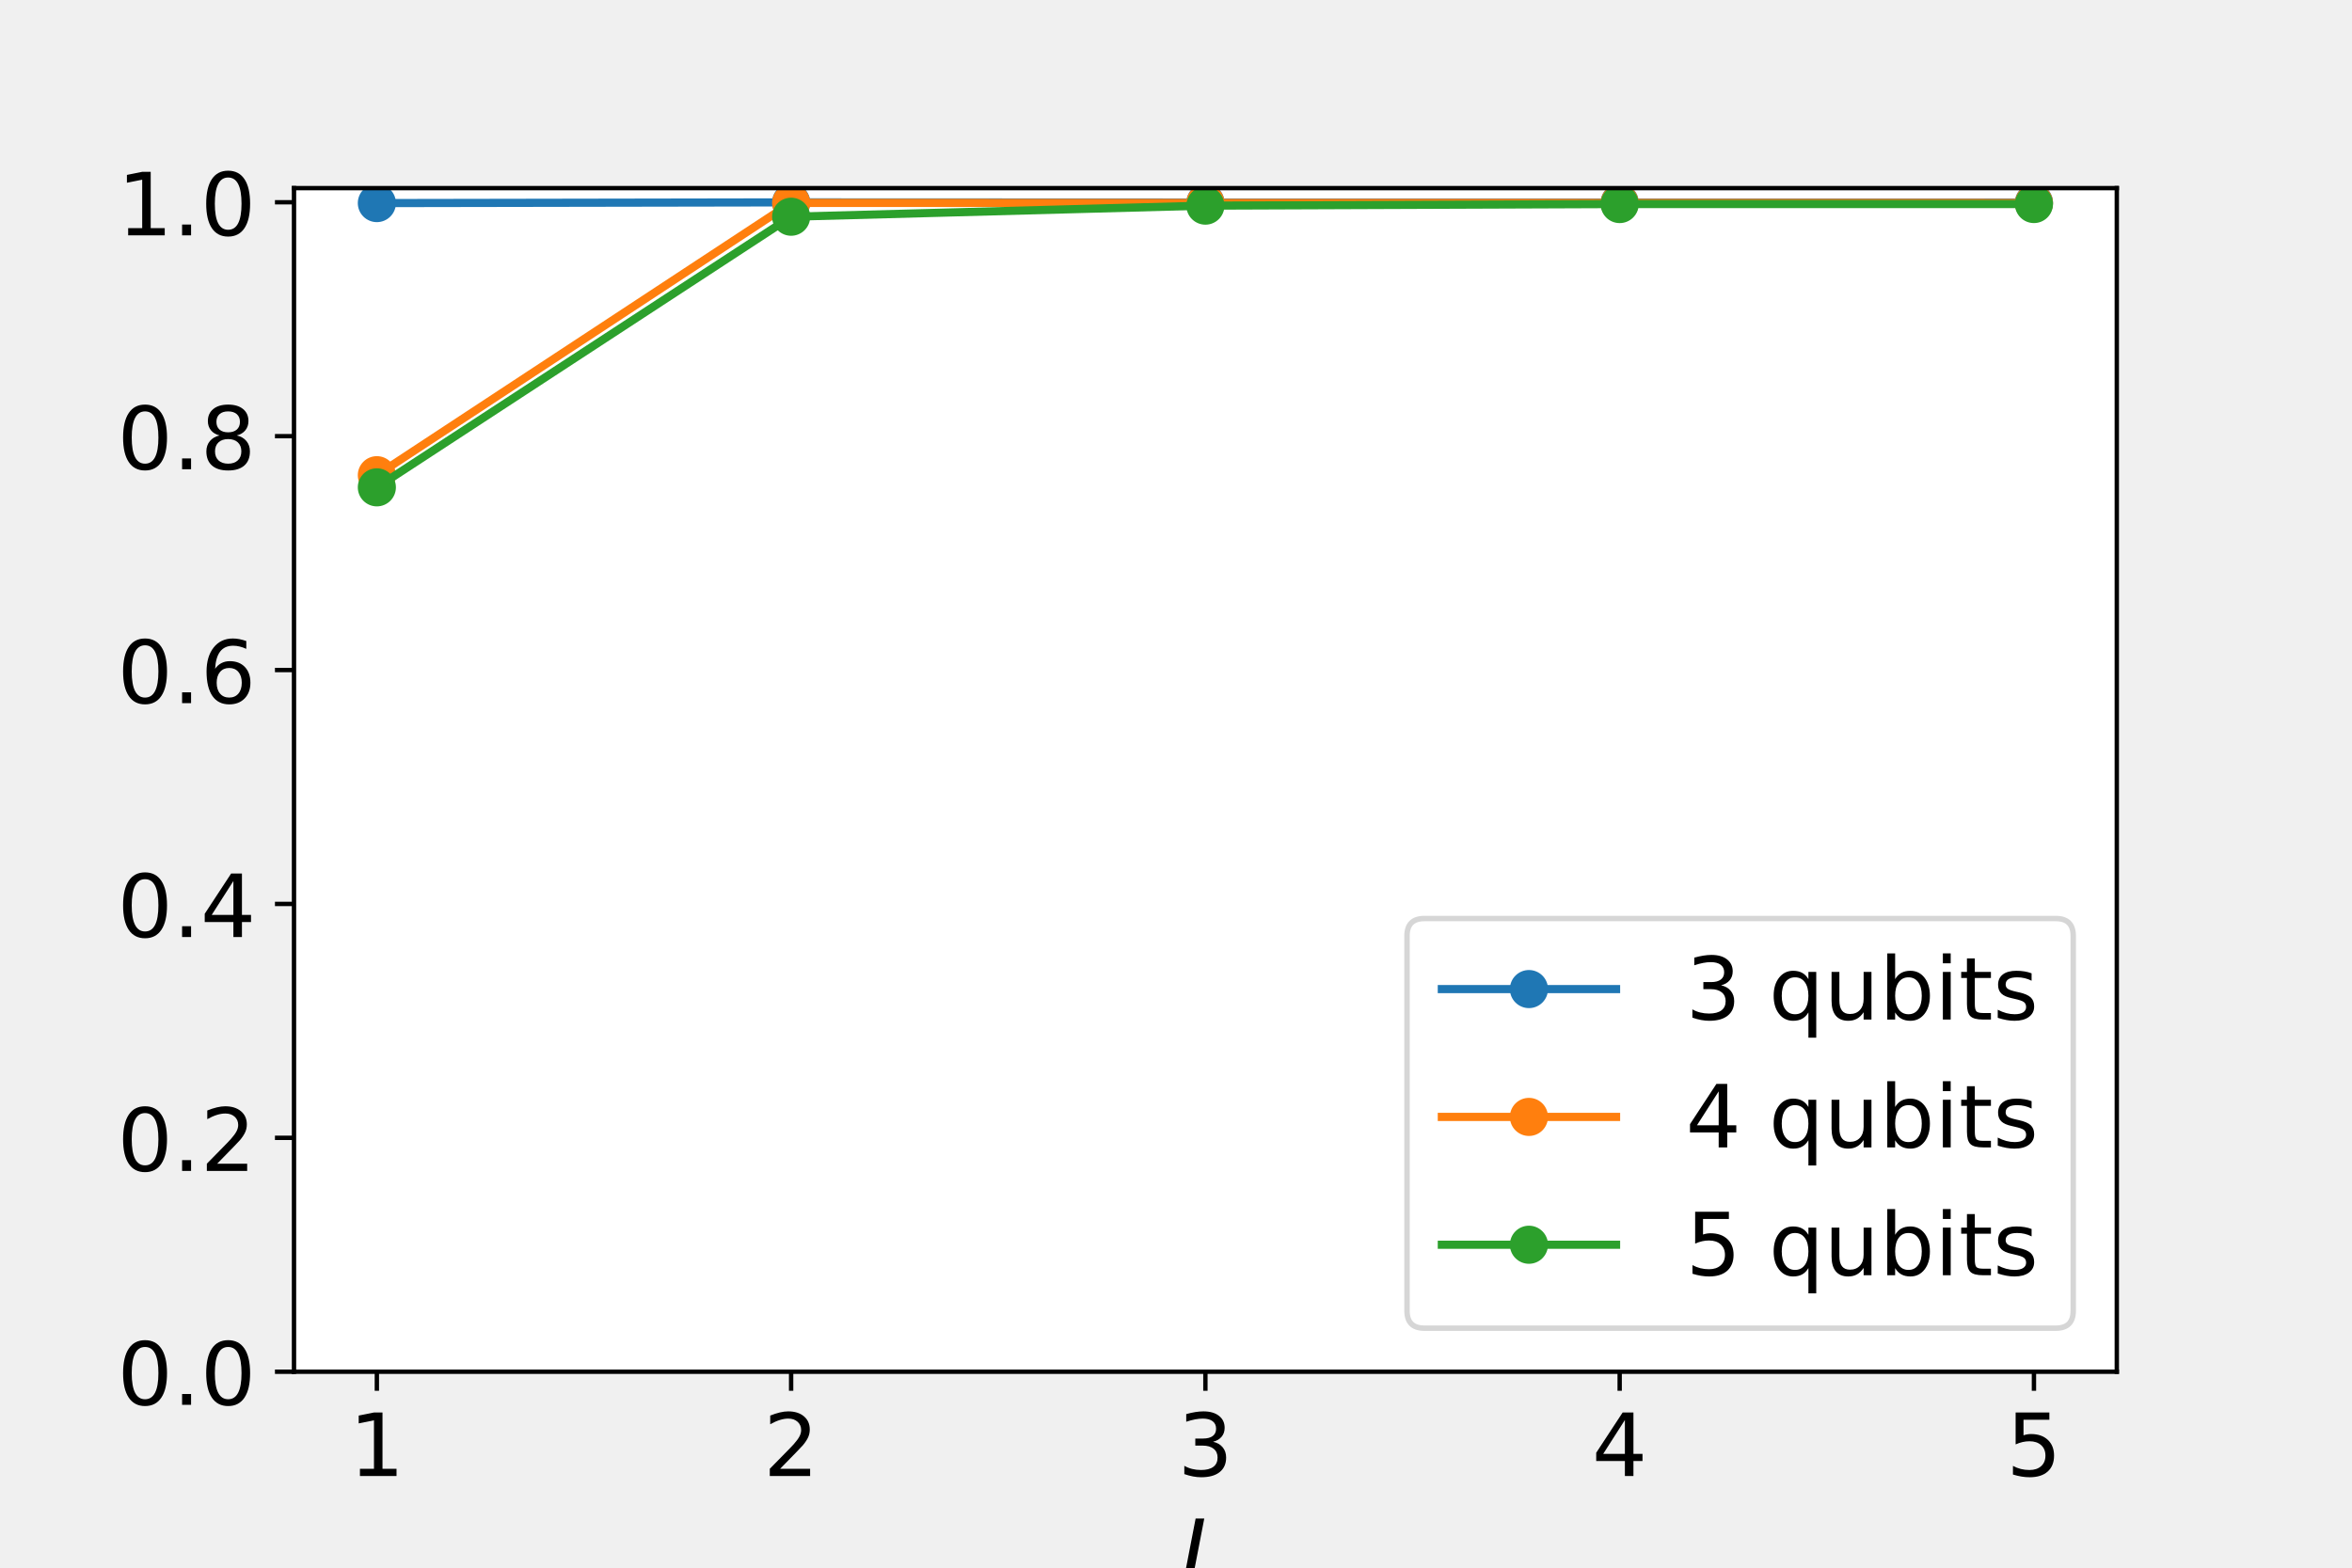
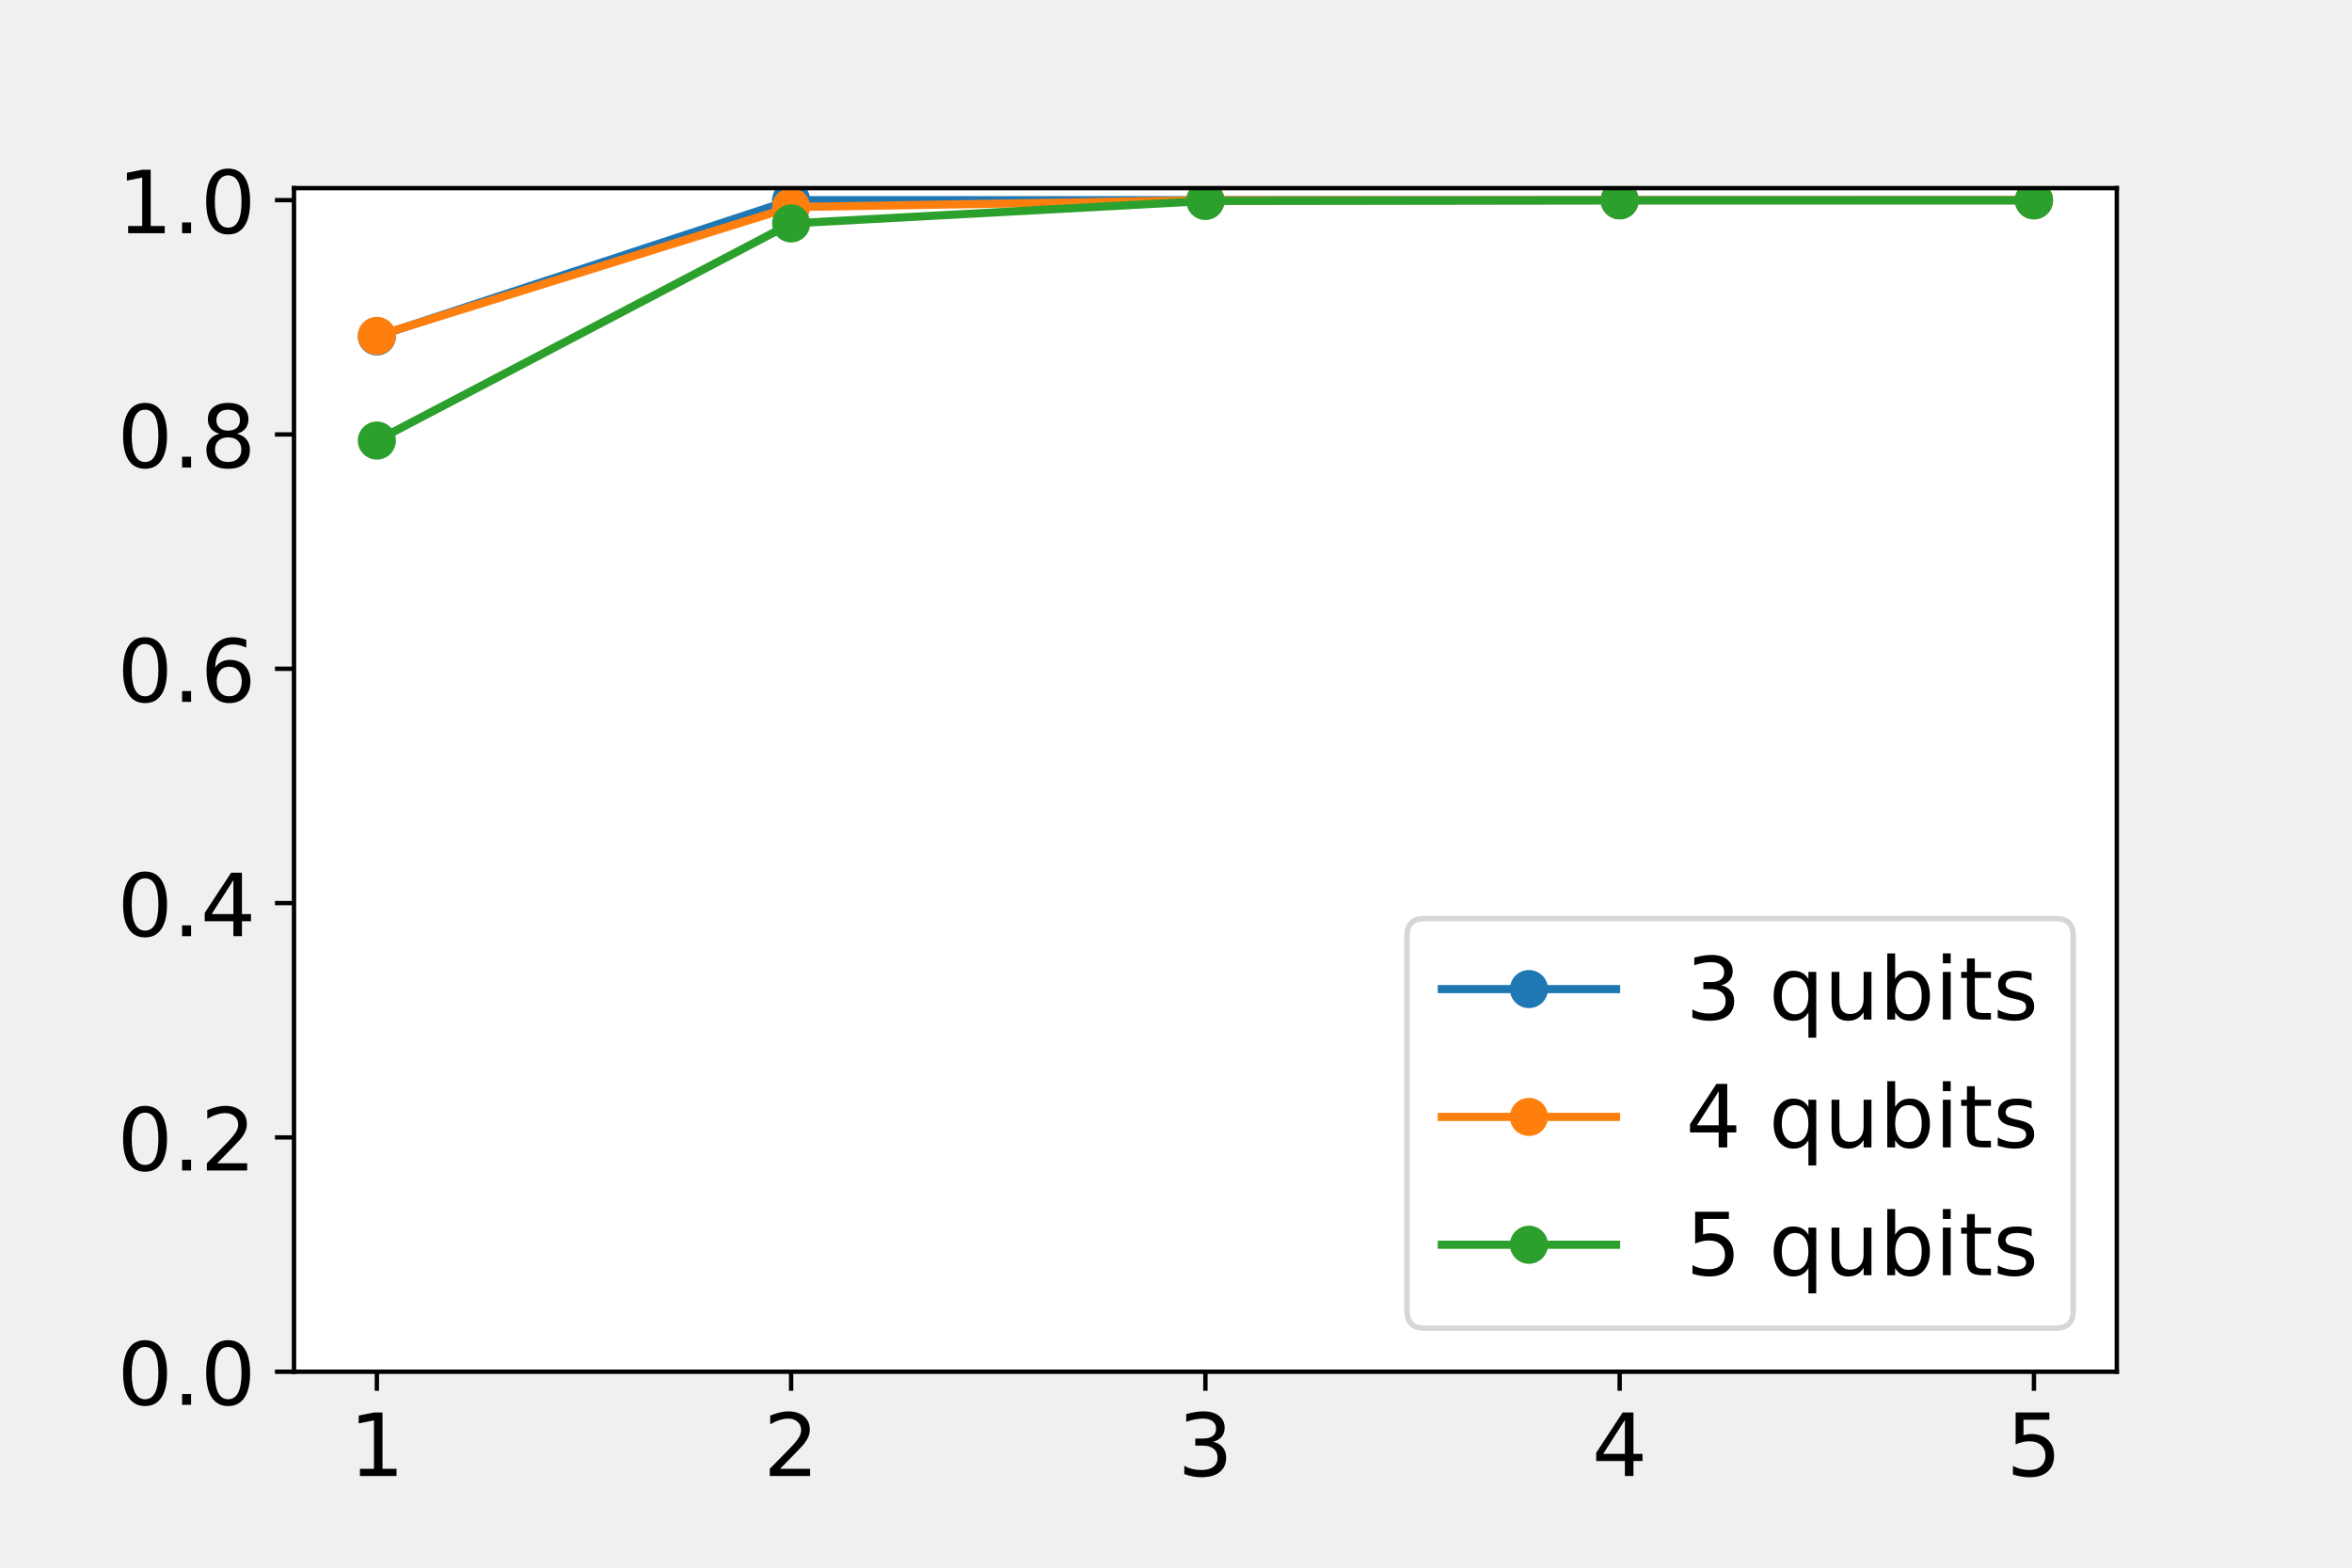
<svg xmlns="http://www.w3.org/2000/svg" xmlns:xlink="http://www.w3.org/1999/xlink" width="432pt" height="288pt" viewBox="0 0 432 288" version="1.1">
  <defs>
    <style type="text/css">*{stroke-linejoin: round; stroke-linecap: butt}</style>
  </defs>
  <g id="figure_1">
    <g id="patch_1">
      <path d="M 0 288  L 432 288  L 432 0  L 0 0  L 0 288  z " style="fill: none" />
    </g>
    <g id="axes_1">
      <g id="patch_2">
        <path d="M 54 252  L 388.8 252  L 388.8 34.56  L 54 34.56  z " style="fill: #ffffff" />
      </g>
      <g id="matplotlib.axis_1">
        <g id="xtick_1">
          <g id="line2d_1">
            <defs>
-               <path id="mac76116b1c" d="M 0 0  L 0 3.5  " style="stroke: #000000; stroke-width: 0.8" />
+               <path id="m3cc2028b76" d="M 0 0  L 0 3.5  " style="stroke: #000000; stroke-width: 0.8" />
            </defs>
            <g>
-               <use xlink:href="#mac76116b1c" x="69.218" y="252" style="stroke: #000000; stroke-width: 0.8" />
+               <use xlink:href="#m3cc2028b76" x="69.218" y="252" style="stroke: #000000; stroke-width: 0.8" />
            </g>
          </g>
          <g id="text_1">
            <g transform="translate(64.12818 271.1575)scale(0.16 -0.16)">
              <defs>
                <path id="DejaVuSans-31" d="M 794 531  L 1825 531  L 1825 4091  L 703 3866  L 703 4441  L 1819 4666  L 2450 4666  L 2450 531  L 3481 531  L 3481 0  L 794 0  L 794 531  z " transform="scale(0.015625)" />
              </defs>
              <use xlink:href="#DejaVuSans-31" />
            </g>
          </g>
        </g>
        <g id="xtick_2">
          <g id="line2d_2">
            <g>
-               <use xlink:href="#mac76116b1c" x="145.309" y="252" style="stroke: #000000; stroke-width: 0.8" />
+               <use xlink:href="#m3cc2028b76" x="145.309" y="252" style="stroke: #000000; stroke-width: 0.8" />
            </g>
          </g>
          <g id="text_2">
            <g transform="translate(140.2191 271.1575)scale(0.16 -0.16)">
              <defs>
                <path id="DejaVuSans-32" d="M 1228 531  L 3431 531  L 3431 0  L 469 0  L 469 531  Q 828 903 1448 1529  Q 2069 2156 2228 2338  Q 2531 2678 2651 2914  Q 2772 3150 2772 3378  Q 2772 3750 2511 3984  Q 2250 4219 1831 4219  Q 1534 4219 1204 4116  Q 875 4013 500 3803  L 500 4441  Q 881 4594 1212 4672  Q 1544 4750 1819 4750  Q 2544 4750 2975 4387  Q 3406 4025 3406 3419  Q 3406 3131 3298 2873  Q 3191 2616 2906 2266  Q 2828 2175 2409 1742  Q 1991 1309 1228 531  z " transform="scale(0.015625)" />
              </defs>
              <use xlink:href="#DejaVuSans-32" />
            </g>
          </g>
        </g>
        <g id="xtick_3">
          <g id="line2d_3">
            <g>
-               <use xlink:href="#mac76116b1c" x="221.4" y="252" style="stroke: #000000; stroke-width: 0.8" />
+               <use xlink:href="#m3cc2028b76" x="221.4" y="252" style="stroke: #000000; stroke-width: 0.8" />
            </g>
          </g>
          <g id="text_3">
            <g transform="translate(216.31 271.1575)scale(0.16 -0.16)">
              <defs>
                <path id="DejaVuSans-33" d="M 2597 2516  Q 3050 2419 3304 2112  Q 3559 1806 3559 1356  Q 3559 666 3084 287  Q 2609 -91 1734 -91  Q 1441 -91 1130 -33  Q 819 25 488 141  L 488 750  Q 750 597 1062 519  Q 1375 441 1716 441  Q 2309 441 2620 675  Q 2931 909 2931 1356  Q 2931 1769 2642 2001  Q 2353 2234 1838 2234  L 1294 2234  L 1294 2753  L 1863 2753  Q 2328 2753 2575 2939  Q 2822 3125 2822 3475  Q 2822 3834 2567 4026  Q 2313 4219 1838 4219  Q 1578 4219 1281 4162  Q 984 4106 628 3988  L 628 4550  Q 988 4650 1302 4700  Q 1616 4750 1894 4750  Q 2613 4750 3031 4423  Q 3450 4097 3450 3541  Q 3450 3153 3228 2886  Q 3006 2619 2597 2516  z " transform="scale(0.015625)" />
              </defs>
              <use xlink:href="#DejaVuSans-33" />
            </g>
          </g>
        </g>
        <g id="xtick_4">
          <g id="line2d_4">
            <g>
-               <use xlink:href="#mac76116b1c" x="297.491" y="252" style="stroke: #000000; stroke-width: 0.8" />
+               <use xlink:href="#m3cc2028b76" x="297.491" y="252" style="stroke: #000000; stroke-width: 0.8" />
            </g>
          </g>
          <g id="text_4">
            <g transform="translate(292.4009 271.1575)scale(0.16 -0.16)">
              <defs>
                <path id="DejaVuSans-34" d="M 2419 4116  L 825 1625  L 2419 1625  L 2419 4116  z M 2253 4666  L 3047 4666  L 3047 1625  L 3713 1625  L 3713 1100  L 3047 1100  L 3047 0  L 2419 0  L 2419 1100  L 313 1100  L 313 1709  L 2253 4666  z " transform="scale(0.015625)" />
              </defs>
              <use xlink:href="#DejaVuSans-34" />
            </g>
          </g>
        </g>
        <g id="xtick_5">
          <g id="line2d_5">
            <g>
-               <use xlink:href="#mac76116b1c" x="373.582" y="252" style="stroke: #000000; stroke-width: 0.8" />
+               <use xlink:href="#m3cc2028b76" x="373.582" y="252" style="stroke: #000000; stroke-width: 0.8" />
            </g>
          </g>
          <g id="text_5">
            <g transform="translate(368.4918 271.1575)scale(0.16 -0.16)">
              <defs>
                <path id="DejaVuSans-35" d="M 691 4666  L 3169 4666  L 3169 4134  L 1269 4134  L 1269 2991  Q 1406 3038 1543 3061  Q 1681 3084 1819 3084  Q 2600 3084 3056 2656  Q 3513 2228 3513 1497  Q 3513 744 3044 326  Q 2575 -91 1722 -91  Q 1428 -91 1123 -41  Q 819 9 494 109  L 494 744  Q 775 591 1075 516  Q 1375 441 1709 441  Q 2250 441 2565 725  Q 2881 1009 2881 1497  Q 2881 1984 2565 2268  Q 2250 2553 1709 2553  Q 1456 2553 1204 2497  Q 953 2441 691 2322  L 691 4666  z " transform="scale(0.015625)" />
              </defs>
              <use xlink:href="#DejaVuSans-35" />
            </g>
-           </g>
-         </g>
-         <g id="text_6">
-           <g transform="translate(216.92 290.6425)scale(0.16 -0.16)">
-             <defs>
-               <path id="DejaVuSans-Oblique-4c" d="M 1075 4666  L 1709 4666  L 909 525  L 3181 525  L 3078 0  L 172 0  L 1075 4666  z " transform="scale(0.015625)" />
-             </defs>
-             <use xlink:href="#DejaVuSans-Oblique-4c" transform="translate(0 0.09375)" />
          </g>
        </g>
      </g>
      <g id="matplotlib.axis_2">
        <g id="ytick_1">
          <g id="line2d_6">
            <defs>
-               <path id="m4ff0fda38f" d="M 0 0  L -3.5 0  " style="stroke: #000000; stroke-width: 0.8" />
+               <path id="m96f93df73a" d="M 0 0  L -3.5 0  " style="stroke: #000000; stroke-width: 0.8" />
            </defs>
            <g>
-               <use xlink:href="#m4ff0fda38f" x="54" y="252" style="stroke: #000000; stroke-width: 0.8" />
-             </g>
-           </g>
-           <g id="text_7">
+               <use xlink:href="#m96f93df73a" x="54" y="252" style="stroke: #000000; stroke-width: 0.8" />
+             </g>
+           </g>
+           <g id="text_6">
            <g transform="translate(21.555 258.0788)scale(0.16 -0.16)">
              <defs>
                <path id="DejaVuSans-30" d="M 2034 4250  Q 1547 4250 1301 3770  Q 1056 3291 1056 2328  Q 1056 1369 1301 889  Q 1547 409 2034 409  Q 2525 409 2770 889  Q 3016 1369 3016 2328  Q 3016 3291 2770 3770  Q 2525 4250 2034 4250  z M 2034 4750  Q 2819 4750 3233 4129  Q 3647 3509 3647 2328  Q 3647 1150 3233 529  Q 2819 -91 2034 -91  Q 1250 -91 836 529  Q 422 1150 422 2328  Q 422 3509 836 4129  Q 1250 4750 2034 4750  z " transform="scale(0.015625)" />
                <path id="DejaVuSans-2e" d="M 684 794  L 1344 794  L 1344 0  L 684 0  L 684 794  z " transform="scale(0.015625)" />
              </defs>
              <use xlink:href="#DejaVuSans-30" />
              <use xlink:href="#DejaVuSans-2e" x="63.623" />
              <use xlink:href="#DejaVuSans-30" x="95.41" />
            </g>
          </g>
        </g>
        <g id="ytick_2">
          <g id="line2d_7">
            <g>
-               <use xlink:href="#m4ff0fda38f" x="54" y="209.031" style="stroke: #000000; stroke-width: 0.8" />
-             </g>
-           </g>
-           <g id="text_8">
-             <g transform="translate(21.555 215.1101)scale(0.16 -0.16)">
+               <use xlink:href="#m96f93df73a" x="54" y="208.953" style="stroke: #000000; stroke-width: 0.8" />
+             </g>
+           </g>
+           <g id="text_7">
+             <g transform="translate(21.555 215.0319)scale(0.16 -0.16)">
              <use xlink:href="#DejaVuSans-30" />
              <use xlink:href="#DejaVuSans-2e" x="63.623" />
              <use xlink:href="#DejaVuSans-32" x="95.41" />
            </g>
          </g>
        </g>
        <g id="ytick_3">
          <g id="line2d_8">
            <g>
-               <use xlink:href="#m4ff0fda38f" x="54" y="166.063" style="stroke: #000000; stroke-width: 0.8" />
-             </g>
-           </g>
-           <g id="text_9">
-             <g transform="translate(21.555 172.1415)scale(0.16 -0.16)">
+               <use xlink:href="#m96f93df73a" x="54" y="165.906" style="stroke: #000000; stroke-width: 0.8" />
+             </g>
+           </g>
+           <g id="text_8">
+             <g transform="translate(21.555 171.9851)scale(0.16 -0.16)">
              <use xlink:href="#DejaVuSans-30" />
              <use xlink:href="#DejaVuSans-2e" x="63.623" />
              <use xlink:href="#DejaVuSans-34" x="95.41" />
            </g>
          </g>
        </g>
        <g id="ytick_4">
          <g id="line2d_9">
            <g>
-               <use xlink:href="#m4ff0fda38f" x="54" y="123.094" style="stroke: #000000; stroke-width: 0.8" />
-             </g>
-           </g>
-           <g id="text_10">
-             <g transform="translate(21.555 129.1729)scale(0.16 -0.16)">
+               <use xlink:href="#m96f93df73a" x="54" y="122.859" style="stroke: #000000; stroke-width: 0.8" />
+             </g>
+           </g>
+           <g id="text_9">
+             <g transform="translate(21.555 128.9382)scale(0.16 -0.16)">
              <defs>
                <path id="DejaVuSans-36" d="M 2113 2584  Q 1688 2584 1439 2293  Q 1191 2003 1191 1497  Q 1191 994 1439 701  Q 1688 409 2113 409  Q 2538 409 2786 701  Q 3034 994 3034 1497  Q 3034 2003 2786 2293  Q 2538 2584 2113 2584  z M 3366 4563  L 3366 3988  Q 3128 4100 2886 4159  Q 2644 4219 2406 4219  Q 1781 4219 1451 3797  Q 1122 3375 1075 2522  Q 1259 2794 1537 2939  Q 1816 3084 2150 3084  Q 2853 3084 3261 2657  Q 3669 2231 3669 1497  Q 3669 778 3244 343  Q 2819 -91 2113 -91  Q 1303 -91 875 529  Q 447 1150 447 2328  Q 447 3434 972 4092  Q 1497 4750 2381 4750  Q 2619 4750 2861 4703  Q 3103 4656 3366 4563  z " transform="scale(0.015625)" />
              </defs>
              <use xlink:href="#DejaVuSans-30" />
              <use xlink:href="#DejaVuSans-2e" x="63.623" />
              <use xlink:href="#DejaVuSans-36" x="95.41" />
            </g>
          </g>
        </g>
        <g id="ytick_5">
          <g id="line2d_10">
            <g>
-               <use xlink:href="#m4ff0fda38f" x="54" y="80.126" style="stroke: #000000; stroke-width: 0.8" />
-             </g>
-           </g>
-           <g id="text_11">
-             <g transform="translate(21.555 86.20426)scale(0.16 -0.16)">
+               <use xlink:href="#m96f93df73a" x="54" y="79.813" style="stroke: #000000; stroke-width: 0.8" />
+             </g>
+           </g>
+           <g id="text_10">
+             <g transform="translate(21.555 85.89138)scale(0.16 -0.16)">
              <defs>
                <path id="DejaVuSans-38" d="M 2034 2216  Q 1584 2216 1326 1975  Q 1069 1734 1069 1313  Q 1069 891 1326 650  Q 1584 409 2034 409  Q 2484 409 2743 651  Q 3003 894 3003 1313  Q 3003 1734 2745 1975  Q 2488 2216 2034 2216  z M 1403 2484  Q 997 2584 770 2862  Q 544 3141 544 3541  Q 544 4100 942 4425  Q 1341 4750 2034 4750  Q 2731 4750 3128 4425  Q 3525 4100 3525 3541  Q 3525 3141 3298 2862  Q 3072 2584 2669 2484  Q 3125 2378 3379 2068  Q 3634 1759 3634 1313  Q 3634 634 3220 271  Q 2806 -91 2034 -91  Q 1263 -91 848 271  Q 434 634 434 1313  Q 434 1759 690 2068  Q 947 2378 1403 2484  z M 1172 3481  Q 1172 3119 1398 2916  Q 1625 2713 2034 2713  Q 2441 2713 2670 2916  Q 2900 3119 2900 3481  Q 2900 3844 2670 4047  Q 2441 4250 2034 4250  Q 1625 4250 1398 4047  Q 1172 3844 1172 3481  z " transform="scale(0.015625)" />
              </defs>
              <use xlink:href="#DejaVuSans-30" />
              <use xlink:href="#DejaVuSans-2e" x="63.623" />
              <use xlink:href="#DejaVuSans-38" x="95.41" />
            </g>
          </g>
        </g>
        <g id="ytick_6">
          <g id="line2d_11">
            <g>
-               <use xlink:href="#m4ff0fda38f" x="54" y="37.157" style="stroke: #000000; stroke-width: 0.8" />
-             </g>
-           </g>
-           <g id="text_12">
-             <g transform="translate(21.555 43.23564)scale(0.16 -0.16)">
+               <use xlink:href="#m96f93df73a" x="54" y="36.766" style="stroke: #000000; stroke-width: 0.8" />
+             </g>
+           </g>
+           <g id="text_11">
+             <g transform="translate(21.555 42.84453)scale(0.16 -0.16)">
              <use xlink:href="#DejaVuSans-31" />
              <use xlink:href="#DejaVuSans-2e" x="63.623" />
              <use xlink:href="#DejaVuSans-30" x="95.41" />
            </g>
          </g>
        </g>
      </g>
      <g id="line2d_12">
-         <path d="M 69.218 37.31  L 145.309 37.178  L 221.4 37.208  L 297.491 37.211  L 373.582 37.205  " clip-path="url(#p8457a3dd3a)" style="fill: none; stroke: #1f77b4; stroke-width: 1.5; stroke-linecap: square" />
+         <path d="M 69.218 61.806  L 145.309 36.769  L 221.4 36.772  L 297.491 36.769  L 373.582 36.768  " clip-path="url(#pdfcf08905d)" style="fill: none; stroke: #1f77b4; stroke-width: 1.5; stroke-linecap: square" />
        <defs>
-           <path id="m8554e8df87" d="M 0 3  C 0.796 3 1.559 2.684 2.121 2.121  C 2.684 1.559 3 0.796 3 0  C 3 -0.796 2.684 -1.559 2.121 -2.121  C 1.559 -2.684 0.796 -3 0 -3  C -0.796 -3 -1.559 -2.684 -2.121 -2.121  C -2.684 -1.559 -3 -0.796 -3 0  C -3 0.796 -2.684 1.559 -2.121 2.121  C -1.559 2.684 -0.796 3 0 3  z " style="stroke: #1f77b4" />
+           <path id="mec90eaa92d" d="M 0 3  C 0.796 3 1.559 2.684 2.121 2.121  C 2.684 1.559 3 0.796 3 0  C 3 -0.796 2.684 -1.559 2.121 -2.121  C 1.559 -2.684 0.796 -3 0 -3  C -0.796 -3 -1.559 -2.684 -2.121 -2.121  C -2.684 -1.559 -3 -0.796 -3 0  C -3 0.796 -2.684 1.559 -2.121 2.121  C -1.559 2.684 -0.796 3 0 3  z " style="stroke: #1f77b4" />
        </defs>
-         <g clip-path="url(#p8457a3dd3a)">
-           <use xlink:href="#m8554e8df87" x="69.218" y="37.31" style="fill: #1f77b4; stroke: #1f77b4" />
-           <use xlink:href="#m8554e8df87" x="145.309" y="37.178" style="fill: #1f77b4; stroke: #1f77b4" />
-           <use xlink:href="#m8554e8df87" x="221.4" y="37.208" style="fill: #1f77b4; stroke: #1f77b4" />
-           <use xlink:href="#m8554e8df87" x="297.491" y="37.211" style="fill: #1f77b4; stroke: #1f77b4" />
-           <use xlink:href="#m8554e8df87" x="373.582" y="37.205" style="fill: #1f77b4; stroke: #1f77b4" />
+         <g clip-path="url(#pdfcf08905d)">
+           <use xlink:href="#mec90eaa92d" x="69.218" y="61.806" style="fill: #1f77b4; stroke: #1f77b4" />
+           <use xlink:href="#mec90eaa92d" x="145.309" y="36.769" style="fill: #1f77b4; stroke: #1f77b4" />
+           <use xlink:href="#mec90eaa92d" x="221.4" y="36.772" style="fill: #1f77b4; stroke: #1f77b4" />
+           <use xlink:href="#mec90eaa92d" x="297.491" y="36.769" style="fill: #1f77b4; stroke: #1f77b4" />
+           <use xlink:href="#mec90eaa92d" x="373.582" y="36.768" style="fill: #1f77b4; stroke: #1f77b4" />
        </g>
      </g>
      <g id="line2d_13">
-         <path d="M 69.218 87.299  L 145.309 37.272  L 221.4 37.276  L 297.491 37.28  L 373.582 37.286  " clip-path="url(#p8457a3dd3a)" style="fill: none; stroke: #ff7f0e; stroke-width: 1.5; stroke-linecap: square" />
+         <path d="M 69.218 61.706  L 145.309 38.039  L 221.4 36.783  L 297.491 36.777  L 373.582 36.777  " clip-path="url(#pdfcf08905d)" style="fill: none; stroke: #ff7f0e; stroke-width: 1.5; stroke-linecap: square" />
        <defs>
-           <path id="md11ae54c4e" d="M 0 3  C 0.796 3 1.559 2.684 2.121 2.121  C 2.684 1.559 3 0.796 3 0  C 3 -0.796 2.684 -1.559 2.121 -2.121  C 1.559 -2.684 0.796 -3 0 -3  C -0.796 -3 -1.559 -2.684 -2.121 -2.121  C -2.684 -1.559 -3 -0.796 -3 0  C -3 0.796 -2.684 1.559 -2.121 2.121  C -1.559 2.684 -0.796 3 0 3  z " style="stroke: #ff7f0e" />
+           <path id="m6d7729a480" d="M 0 3  C 0.796 3 1.559 2.684 2.121 2.121  C 2.684 1.559 3 0.796 3 0  C 3 -0.796 2.684 -1.559 2.121 -2.121  C 1.559 -2.684 0.796 -3 0 -3  C -0.796 -3 -1.559 -2.684 -2.121 -2.121  C -2.684 -1.559 -3 -0.796 -3 0  C -3 0.796 -2.684 1.559 -2.121 2.121  C -1.559 2.684 -0.796 3 0 3  z " style="stroke: #ff7f0e" />
        </defs>
-         <g clip-path="url(#p8457a3dd3a)">
-           <use xlink:href="#md11ae54c4e" x="69.218" y="87.299" style="fill: #ff7f0e; stroke: #ff7f0e" />
-           <use xlink:href="#md11ae54c4e" x="145.309" y="37.272" style="fill: #ff7f0e; stroke: #ff7f0e" />
-           <use xlink:href="#md11ae54c4e" x="221.4" y="37.276" style="fill: #ff7f0e; stroke: #ff7f0e" />
-           <use xlink:href="#md11ae54c4e" x="297.491" y="37.28" style="fill: #ff7f0e; stroke: #ff7f0e" />
-           <use xlink:href="#md11ae54c4e" x="373.582" y="37.286" style="fill: #ff7f0e; stroke: #ff7f0e" />
+         <g clip-path="url(#pdfcf08905d)">
+           <use xlink:href="#m6d7729a480" x="69.218" y="61.706" style="fill: #ff7f0e; stroke: #ff7f0e" />
+           <use xlink:href="#m6d7729a480" x="145.309" y="38.039" style="fill: #ff7f0e; stroke: #ff7f0e" />
+           <use xlink:href="#m6d7729a480" x="221.4" y="36.783" style="fill: #ff7f0e; stroke: #ff7f0e" />
+           <use xlink:href="#m6d7729a480" x="297.491" y="36.777" style="fill: #ff7f0e; stroke: #ff7f0e" />
+           <use xlink:href="#m6d7729a480" x="373.582" y="36.777" style="fill: #ff7f0e; stroke: #ff7f0e" />
        </g>
      </g>
      <g id="line2d_14">
-         <path d="M 69.218 89.528  L 145.309 39.814  L 221.4 37.777  L 297.491 37.487  L 373.582 37.484  " clip-path="url(#p8457a3dd3a)" style="fill: none; stroke: #2ca02c; stroke-width: 1.5; stroke-linecap: square" />
+         <path d="M 69.218 80.935  L 145.309 41.046  L 221.4 36.921  L 297.491 36.815  L 373.582 36.812  " clip-path="url(#pdfcf08905d)" style="fill: none; stroke: #2ca02c; stroke-width: 1.5; stroke-linecap: square" />
        <defs>
-           <path id="m045dadc8a7" d="M 0 3  C 0.796 3 1.559 2.684 2.121 2.121  C 2.684 1.559 3 0.796 3 0  C 3 -0.796 2.684 -1.559 2.121 -2.121  C 1.559 -2.684 0.796 -3 0 -3  C -0.796 -3 -1.559 -2.684 -2.121 -2.121  C -2.684 -1.559 -3 -0.796 -3 0  C -3 0.796 -2.684 1.559 -2.121 2.121  C -1.559 2.684 -0.796 3 0 3  z " style="stroke: #2ca02c" />
+           <path id="m45cc82f86e" d="M 0 3  C 0.796 3 1.559 2.684 2.121 2.121  C 2.684 1.559 3 0.796 3 0  C 3 -0.796 2.684 -1.559 2.121 -2.121  C 1.559 -2.684 0.796 -3 0 -3  C -0.796 -3 -1.559 -2.684 -2.121 -2.121  C -2.684 -1.559 -3 -0.796 -3 0  C -3 0.796 -2.684 1.559 -2.121 2.121  C -1.559 2.684 -0.796 3 0 3  z " style="stroke: #2ca02c" />
        </defs>
-         <g clip-path="url(#p8457a3dd3a)">
-           <use xlink:href="#m045dadc8a7" x="69.218" y="89.528" style="fill: #2ca02c; stroke: #2ca02c" />
-           <use xlink:href="#m045dadc8a7" x="145.309" y="39.814" style="fill: #2ca02c; stroke: #2ca02c" />
-           <use xlink:href="#m045dadc8a7" x="221.4" y="37.777" style="fill: #2ca02c; stroke: #2ca02c" />
-           <use xlink:href="#m045dadc8a7" x="297.491" y="37.487" style="fill: #2ca02c; stroke: #2ca02c" />
-           <use xlink:href="#m045dadc8a7" x="373.582" y="37.484" style="fill: #2ca02c; stroke: #2ca02c" />
+         <g clip-path="url(#pdfcf08905d)">
+           <use xlink:href="#m45cc82f86e" x="69.218" y="80.935" style="fill: #2ca02c; stroke: #2ca02c" />
+           <use xlink:href="#m45cc82f86e" x="145.309" y="41.046" style="fill: #2ca02c; stroke: #2ca02c" />
+           <use xlink:href="#m45cc82f86e" x="221.4" y="36.921" style="fill: #2ca02c; stroke: #2ca02c" />
+           <use xlink:href="#m45cc82f86e" x="297.491" y="36.815" style="fill: #2ca02c; stroke: #2ca02c" />
+           <use xlink:href="#m45cc82f86e" x="373.582" y="36.812" style="fill: #2ca02c; stroke: #2ca02c" />
        </g>
      </g>
      <g id="patch_3">
        <path d="M 54 252  L 54 34.56  " style="fill: none; stroke: #000000; stroke-width: 0.8; stroke-linejoin: miter; stroke-linecap: square" />
      </g>
      <g id="patch_4">
        <path d="M 388.8 252  L 388.8 34.56  " style="fill: none; stroke: #000000; stroke-width: 0.8; stroke-linejoin: miter; stroke-linecap: square" />
      </g>
      <g id="patch_5">
        <path d="M 54 252  L 388.8 252  " style="fill: none; stroke: #000000; stroke-width: 0.8; stroke-linejoin: miter; stroke-linecap: square" />
      </g>
      <g id="patch_6">
        <path d="M 54 34.56  L 388.8 34.56  " style="fill: none; stroke: #000000; stroke-width: 0.8; stroke-linejoin: miter; stroke-linecap: square" />
      </g>
      <g id="legend_1">
        <g id="patch_7">
          <path d="M 261.627 244  L 377.6 244  Q 380.8 244 380.8 240.8  L 380.8 171.945  Q 380.8 168.745 377.6 168.745  L 261.627 168.745  Q 258.428 168.745 258.428 171.945  L 258.428 240.8  Q 258.428 244 261.627 244  z " style="fill: #ffffff; opacity: 0.8; stroke: #cccccc; stroke-linejoin: miter" />
        </g>
        <g id="line2d_15">
          <path d="M 264.827 181.702  L 280.827 181.702  L 296.827 181.702  " style="fill: none; stroke: #1f77b4; stroke-width: 1.5; stroke-linecap: square" />
          <g>
-             <use xlink:href="#m8554e8df87" x="280.827" y="181.702" style="fill: #1f77b4; stroke: #1f77b4" />
-           </g>
-         </g>
-         <g id="text_13">
+             <use xlink:href="#mec90eaa92d" x="280.827" y="181.702" style="fill: #1f77b4; stroke: #1f77b4" />
+           </g>
+         </g>
+         <g id="text_12">
          <g transform="translate(309.6275 187.3025)scale(0.16 -0.16)">
            <defs>
              <path id="DejaVuSans-20" transform="scale(0.015625)" />
              <path id="DejaVuSans-71" d="M 947 1747  Q 947 1113 1208 752  Q 1469 391 1925 391  Q 2381 391 2643 752  Q 2906 1113 2906 1747  Q 2906 2381 2643 2742  Q 2381 3103 1925 3103  Q 1469 3103 1208 2742  Q 947 2381 947 1747  z M 2906 525  Q 2725 213 2448 61  Q 2172 -91 1784 -91  Q 1150 -91 751 415  Q 353 922 353 1747  Q 353 2572 751 3078  Q 1150 3584 1784 3584  Q 2172 3584 2448 3432  Q 2725 3281 2906 2969  L 2906 3500  L 3481 3500  L 3481 -1331  L 2906 -1331  L 2906 525  z " transform="scale(0.015625)" />
              <path id="DejaVuSans-75" d="M 544 1381  L 544 3500  L 1119 3500  L 1119 1403  Q 1119 906 1312 657  Q 1506 409 1894 409  Q 2359 409 2629 706  Q 2900 1003 2900 1516  L 2900 3500  L 3475 3500  L 3475 0  L 2900 0  L 2900 538  Q 2691 219 2414 64  Q 2138 -91 1772 -91  Q 1169 -91 856 284  Q 544 659 544 1381  z M 1991 3584  L 1991 3584  z " transform="scale(0.015625)" />
              <path id="DejaVuSans-62" d="M 3116 1747  Q 3116 2381 2855 2742  Q 2594 3103 2138 3103  Q 1681 3103 1420 2742  Q 1159 2381 1159 1747  Q 1159 1113 1420 752  Q 1681 391 2138 391  Q 2594 391 2855 752  Q 3116 1113 3116 1747  z M 1159 2969  Q 1341 3281 1617 3432  Q 1894 3584 2278 3584  Q 2916 3584 3314 3078  Q 3713 2572 3713 1747  Q 3713 922 3314 415  Q 2916 -91 2278 -91  Q 1894 -91 1617 61  Q 1341 213 1159 525  L 1159 0  L 581 0  L 581 4863  L 1159 4863  L 1159 2969  z " transform="scale(0.015625)" />
              <path id="DejaVuSans-69" d="M 603 3500  L 1178 3500  L 1178 0  L 603 0  L 603 3500  z M 603 4863  L 1178 4863  L 1178 4134  L 603 4134  L 603 4863  z " transform="scale(0.015625)" />
              <path id="DejaVuSans-74" d="M 1172 4494  L 1172 3500  L 2356 3500  L 2356 3053  L 1172 3053  L 1172 1153  Q 1172 725 1289 603  Q 1406 481 1766 481  L 2356 481  L 2356 0  L 1766 0  Q 1100 0 847 248  Q 594 497 594 1153  L 594 3053  L 172 3053  L 172 3500  L 594 3500  L 594 4494  L 1172 4494  z " transform="scale(0.015625)" />
              <path id="DejaVuSans-73" d="M 2834 3397  L 2834 2853  Q 2591 2978 2328 3040  Q 2066 3103 1784 3103  Q 1356 3103 1142 2972  Q 928 2841 928 2578  Q 928 2378 1081 2264  Q 1234 2150 1697 2047  L 1894 2003  Q 2506 1872 2764 1633  Q 3022 1394 3022 966  Q 3022 478 2636 193  Q 2250 -91 1575 -91  Q 1294 -91 989 -36  Q 684 19 347 128  L 347 722  Q 666 556 975 473  Q 1284 391 1588 391  Q 1994 391 2212 530  Q 2431 669 2431 922  Q 2431 1156 2273 1281  Q 2116 1406 1581 1522  L 1381 1569  Q 847 1681 609 1914  Q 372 2147 372 2553  Q 372 3047 722 3315  Q 1072 3584 1716 3584  Q 2034 3584 2315 3537  Q 2597 3491 2834 3397  z " transform="scale(0.015625)" />
            </defs>
            <use xlink:href="#DejaVuSans-33" />
            <use xlink:href="#DejaVuSans-20" x="63.623" />
            <use xlink:href="#DejaVuSans-71" x="95.41" />
            <use xlink:href="#DejaVuSans-75" x="158.887" />
            <use xlink:href="#DejaVuSans-62" x="222.266" />
            <use xlink:href="#DejaVuSans-69" x="285.742" />
            <use xlink:href="#DejaVuSans-74" x="313.525" />
            <use xlink:href="#DejaVuSans-73" x="352.734" />
          </g>
        </g>
        <g id="line2d_16">
          <path d="M 264.827 205.188  L 280.827 205.188  L 296.827 205.188  " style="fill: none; stroke: #ff7f0e; stroke-width: 1.5; stroke-linecap: square" />
          <g>
-             <use xlink:href="#md11ae54c4e" x="280.827" y="205.188" style="fill: #ff7f0e; stroke: #ff7f0e" />
-           </g>
-         </g>
-         <g id="text_14">
+             <use xlink:href="#m6d7729a480" x="280.827" y="205.188" style="fill: #ff7f0e; stroke: #ff7f0e" />
+           </g>
+         </g>
+         <g id="text_13">
          <g transform="translate(309.6275 210.7875)scale(0.16 -0.16)">
            <use xlink:href="#DejaVuSans-34" />
            <use xlink:href="#DejaVuSans-20" x="63.623" />
            <use xlink:href="#DejaVuSans-71" x="95.41" />
            <use xlink:href="#DejaVuSans-75" x="158.887" />
            <use xlink:href="#DejaVuSans-62" x="222.266" />
            <use xlink:href="#DejaVuSans-69" x="285.742" />
            <use xlink:href="#DejaVuSans-74" x="313.525" />
            <use xlink:href="#DejaVuSans-73" x="352.734" />
          </g>
        </g>
        <g id="line2d_17">
          <path d="M 264.827 228.673  L 280.827 228.673  L 296.827 228.673  " style="fill: none; stroke: #2ca02c; stroke-width: 1.5; stroke-linecap: square" />
          <g>
-             <use xlink:href="#m045dadc8a7" x="280.827" y="228.673" style="fill: #2ca02c; stroke: #2ca02c" />
-           </g>
-         </g>
-         <g id="text_15">
+             <use xlink:href="#m45cc82f86e" x="280.827" y="228.673" style="fill: #2ca02c; stroke: #2ca02c" />
+           </g>
+         </g>
+         <g id="text_14">
          <g transform="translate(309.6275 234.2725)scale(0.16 -0.16)">
            <use xlink:href="#DejaVuSans-35" />
            <use xlink:href="#DejaVuSans-20" x="63.623" />
            <use xlink:href="#DejaVuSans-71" x="95.41" />
            <use xlink:href="#DejaVuSans-75" x="158.887" />
            <use xlink:href="#DejaVuSans-62" x="222.266" />
            <use xlink:href="#DejaVuSans-69" x="285.742" />
            <use xlink:href="#DejaVuSans-74" x="313.525" />
            <use xlink:href="#DejaVuSans-73" x="352.734" />
          </g>
        </g>
      </g>
    </g>
  </g>
  <defs>
-     <clipPath id="p8457a3dd3a">
+     <clipPath id="pdfcf08905d">
      <rect x="54" y="34.56" width="334.8" height="217.44" />
    </clipPath>
  </defs>
</svg>
